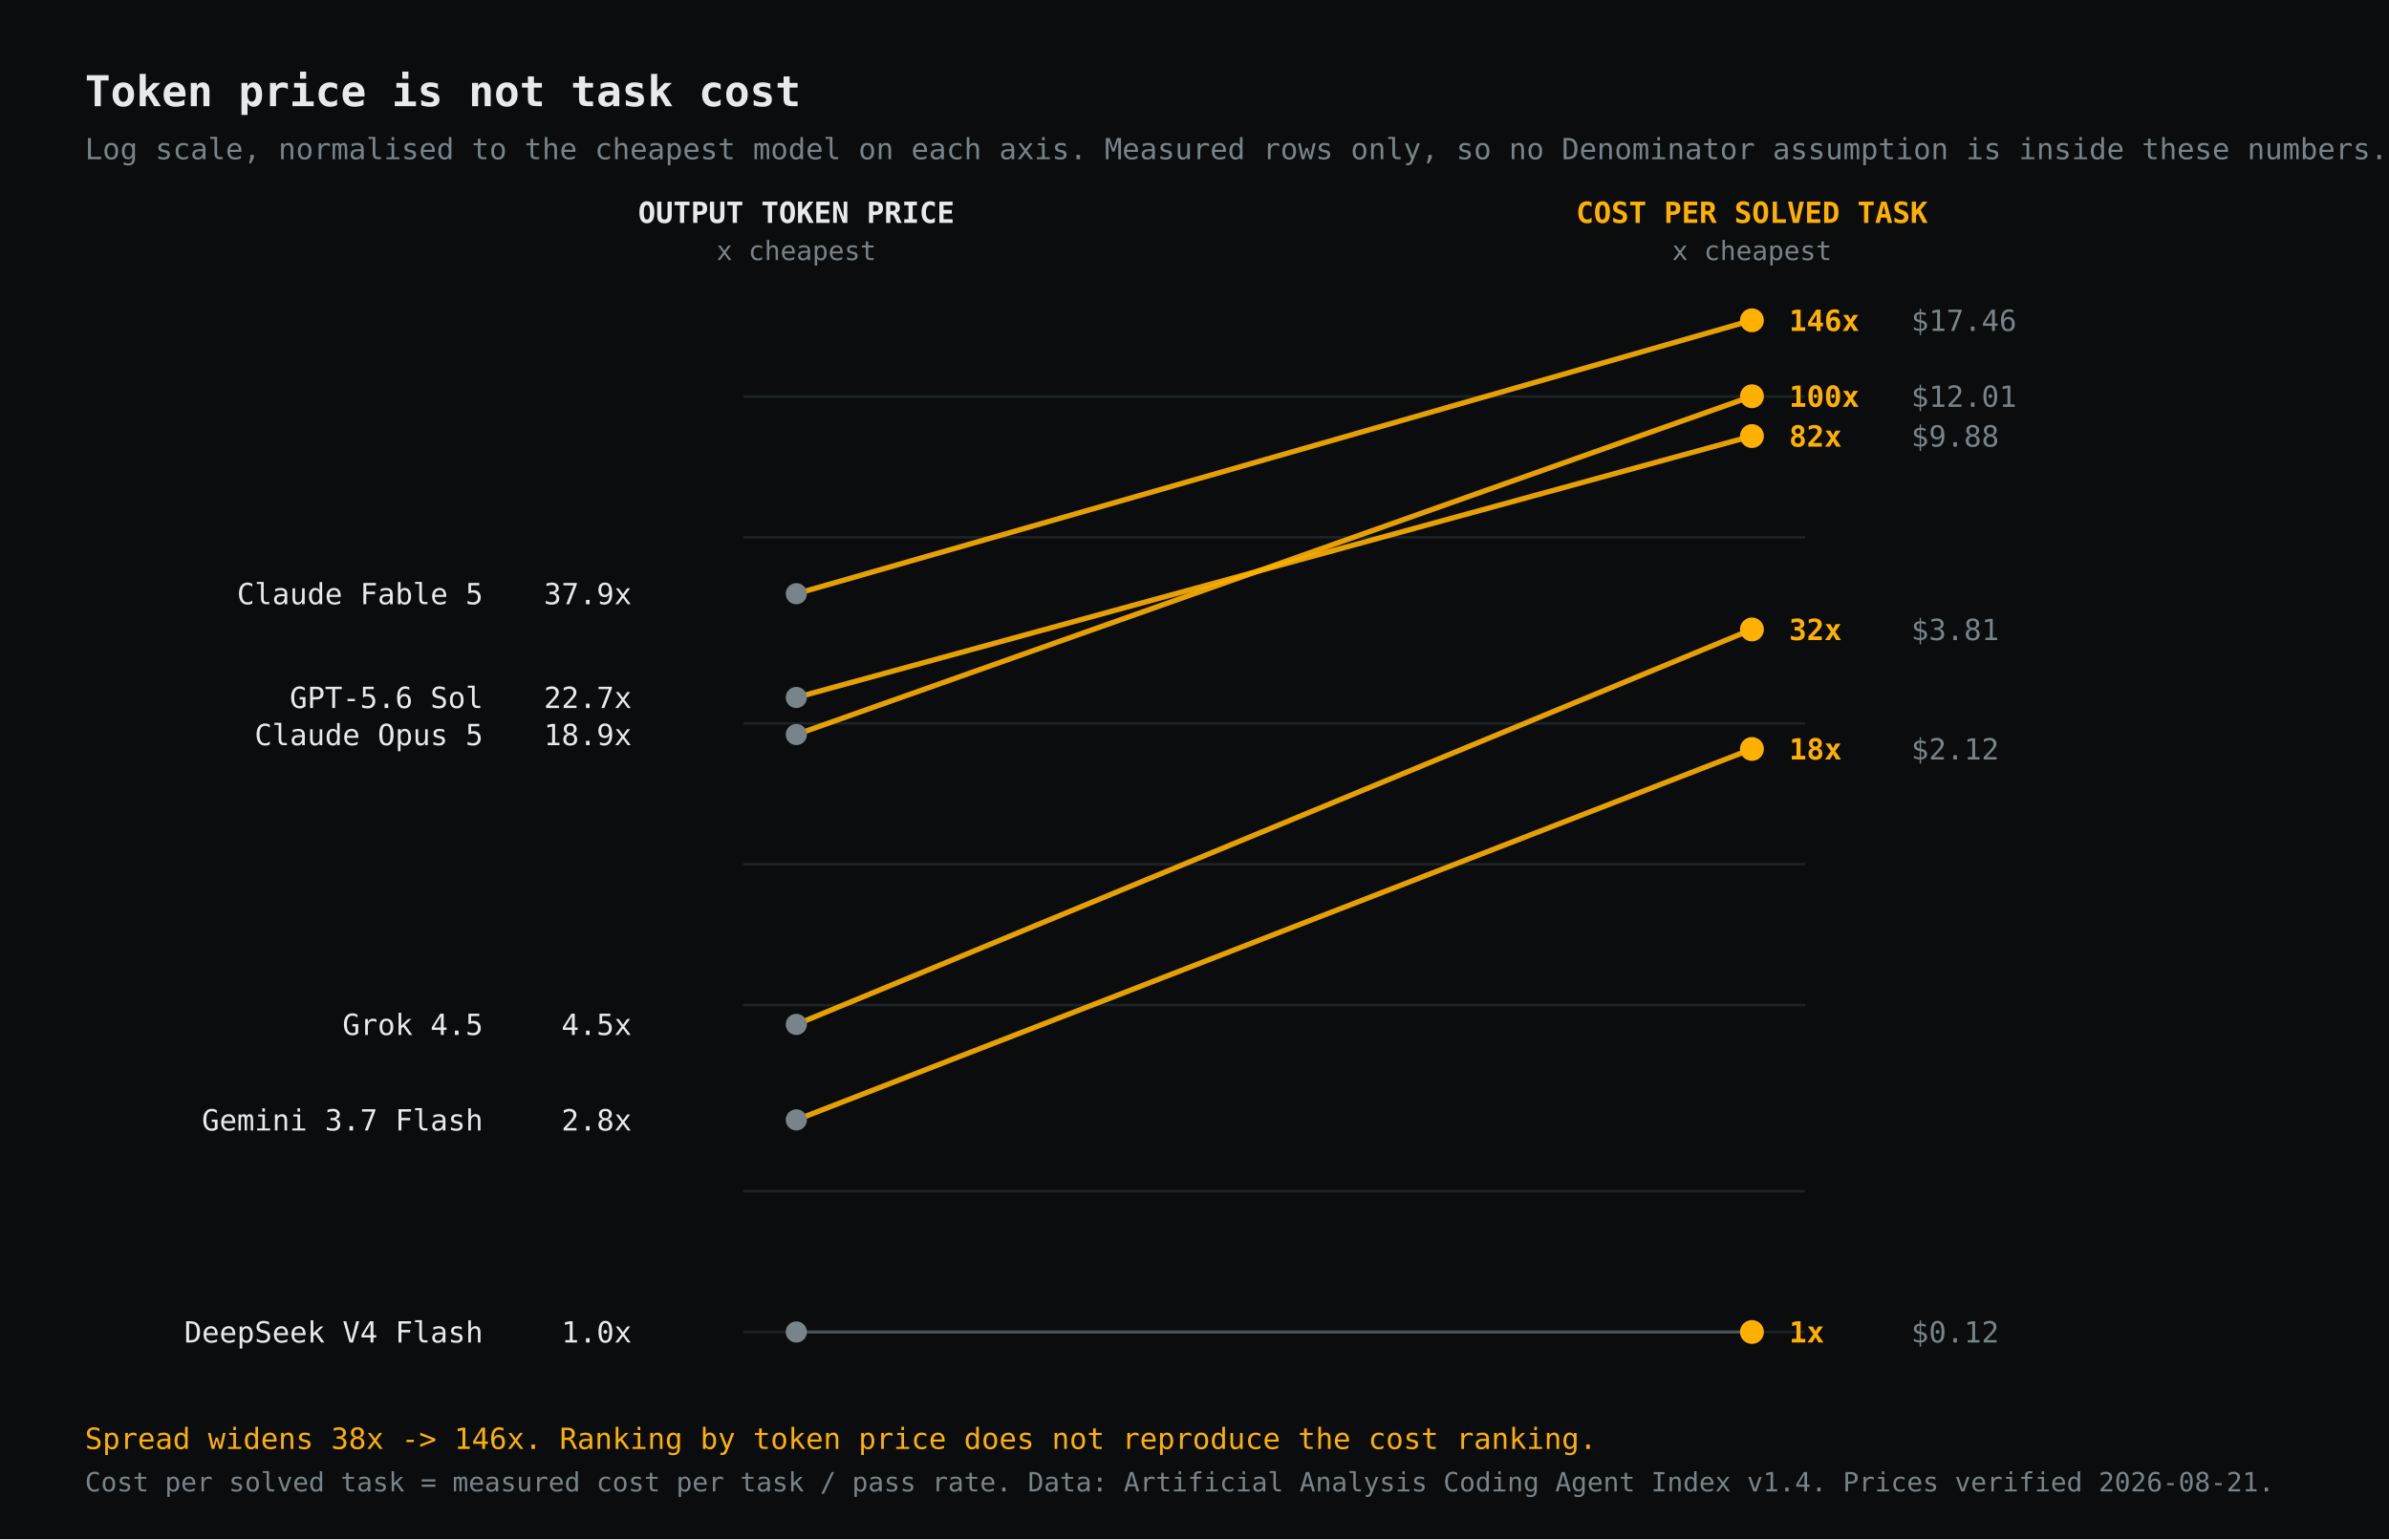
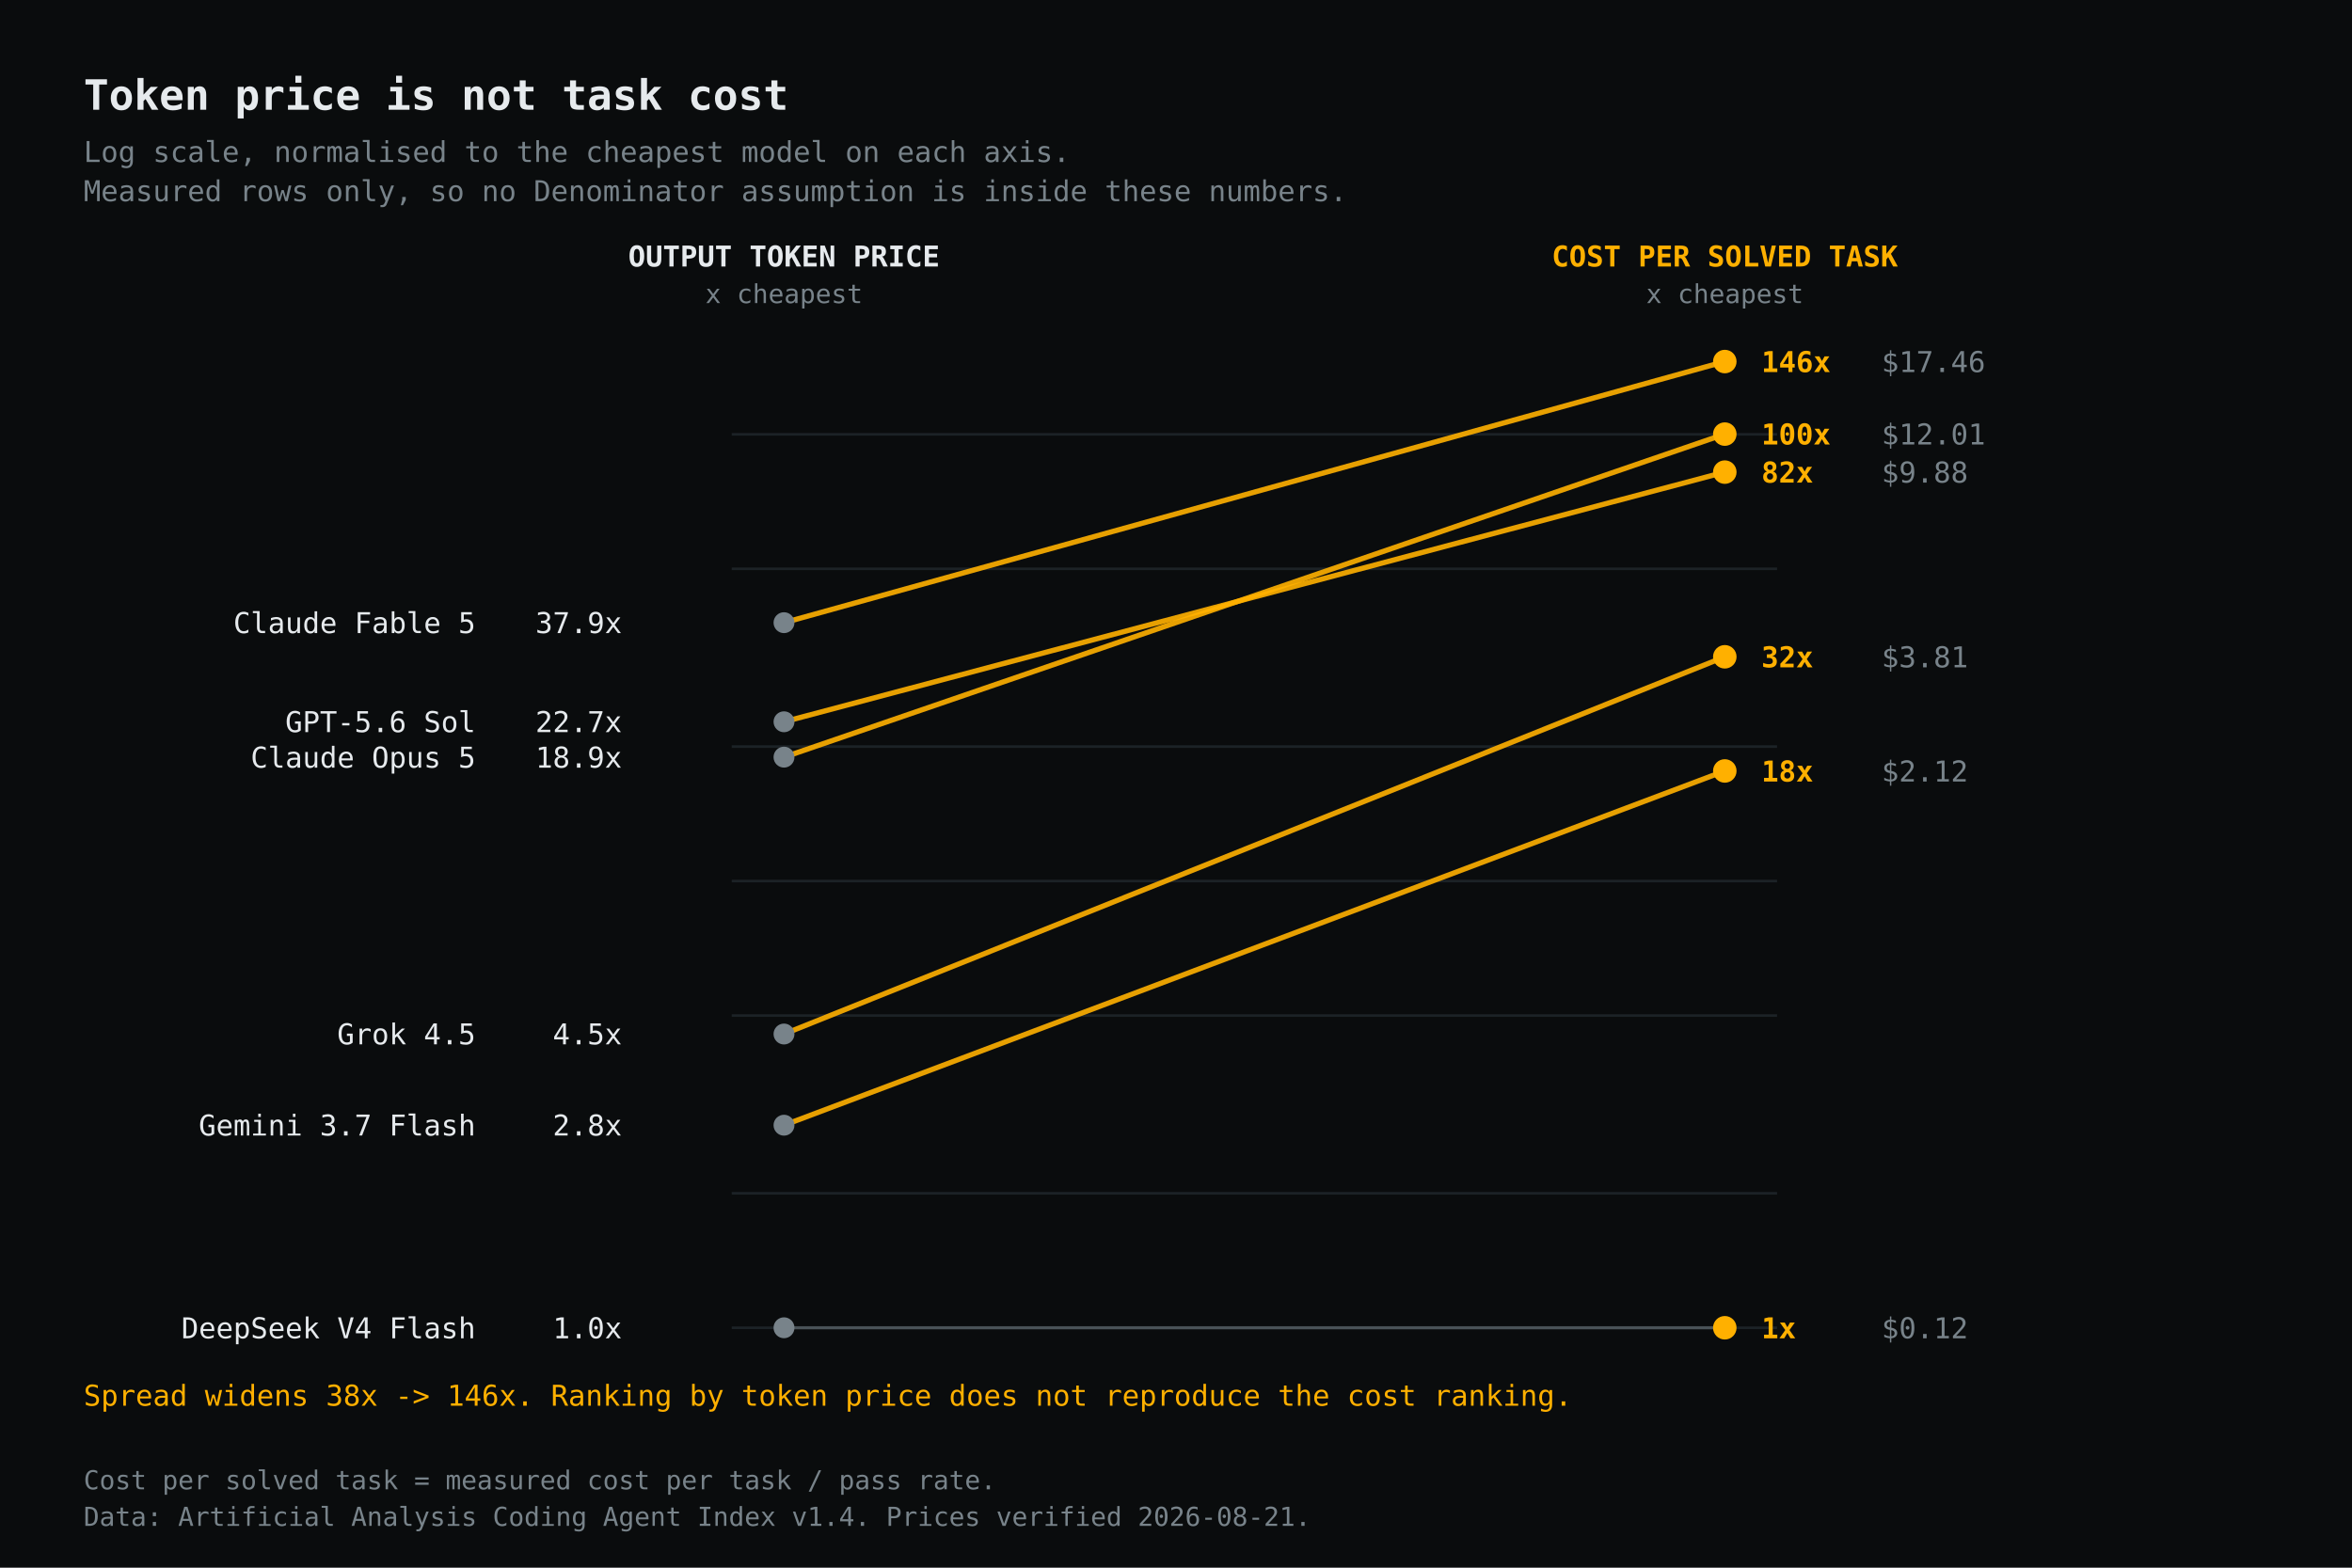
- <svg xmlns="http://www.w3.org/2000/svg" width="900" height="580" viewBox="0 0 900 580" role="img" aria-label="Token price is not task cost">
-   <rect width="900" height="580" fill="#0A0C0D" />
-   <text x="32.0" y="40.0" fill="#E6EAED" font-family="JetBrains Mono, SFMono-Regular, Menlo, Consolas, monospace" font-size="16" font-weight="700" text-anchor="start">Token price is not task cost</text>
-   <text x="32.0" y="60.0" fill="#78838A" font-family="JetBrains Mono, SFMono-Regular, Menlo, Consolas, monospace" font-size="11" font-weight="400" text-anchor="start">Log scale, normalised to the cheapest model on each axis. Measured rows only, so no Denominator assumption is inside these numbers.</text>
-   <line x1="280" y1="501.935" x2="680" y2="501.935" stroke="#1C2226" stroke-width="1" />
-   <line x1="280" y1="448.876" x2="680" y2="448.876" stroke="#1C2226" stroke-width="1" />
-   <line x1="280" y1="378.735" x2="680" y2="378.735" stroke="#1C2226" stroke-width="1" />
-   <line x1="280" y1="325.676" x2="680" y2="325.676" stroke="#1C2226" stroke-width="1" />
-   <line x1="280" y1="272.616" x2="680" y2="272.616" stroke="#1C2226" stroke-width="1" />
-   <line x1="280" y1="202.476" x2="680" y2="202.476" stroke="#1C2226" stroke-width="1" />
-   <line x1="280" y1="149.416" x2="680" y2="149.416" stroke="#1C2226" stroke-width="1" />
-   <text x="300.0" y="84.0" fill="#E6EAED" font-family="JetBrains Mono, SFMono-Regular, Menlo, Consolas, monospace" font-size="11" font-weight="700" text-anchor="middle">OUTPUT TOKEN PRICE</text>
-   <text x="300.0" y="98.0" fill="#78838A" font-family="JetBrains Mono, SFMono-Regular, Menlo, Consolas, monospace" font-size="10" font-weight="400" text-anchor="middle">x cheapest</text>
-   <text x="660.0" y="84.0" fill="#FFB000" font-family="JetBrains Mono, SFMono-Regular, Menlo, Consolas, monospace" font-size="11" font-weight="700" text-anchor="middle">COST PER SOLVED TASK</text>
-   <text x="660.0" y="98.0" fill="#78838A" font-family="JetBrains Mono, SFMono-Regular, Menlo, Consolas, monospace" font-size="10" font-weight="400" text-anchor="middle">x cheapest</text>
-   <line x1="300" y1="501.935" x2="660" y2="501.935" stroke="#78838A" stroke-width="1.2" opacity="0.5" />
-   <circle cx="300" cy="501.935" r="4" fill="#78838A" />
-   <circle cx="660" cy="501.935" r="4.5" fill="#FFB000" />
-   <text x="238.0" y="505.9" fill="#E6EAED" font-family="JetBrains Mono, SFMono-Regular, Menlo, Consolas, monospace" font-size="11" font-weight="400" text-anchor="end">1.0x</text>
-   <text x="182.0" y="505.9" fill="#E6EAED" font-family="JetBrains Mono, SFMono-Regular, Menlo, Consolas, monospace" font-size="11" font-weight="400" text-anchor="end">DeepSeek V4 Flash</text>
-   <text x="674.0" y="505.9" fill="#FFB000" font-family="JetBrains Mono, SFMono-Regular, Menlo, Consolas, monospace" font-size="11" font-weight="700" text-anchor="start">1x</text>
-   <text x="720.0" y="505.9" fill="#78838A" font-family="JetBrains Mono, SFMono-Regular, Menlo, Consolas, monospace" font-size="11" font-weight="400" text-anchor="start">$0.12</text>
-   <line x1="300" y1="422.009" x2="660" y2="282.233" stroke="#FFB000" stroke-width="2" opacity="0.9" />
-   <circle cx="300" cy="422.009" r="4" fill="#78838A" />
-   <circle cx="660" cy="282.233" r="4.5" fill="#FFB000" />
-   <text x="238.0" y="426.0" fill="#E6EAED" font-family="JetBrains Mono, SFMono-Regular, Menlo, Consolas, monospace" font-size="11" font-weight="400" text-anchor="end">2.8x</text>
-   <text x="182.0" y="426.0" fill="#E6EAED" font-family="JetBrains Mono, SFMono-Regular, Menlo, Consolas, monospace" font-size="11" font-weight="400" text-anchor="end">Gemini 3.7 Flash</text>
-   <text x="674.0" y="286.2" fill="#FFB000" font-family="JetBrains Mono, SFMono-Regular, Menlo, Consolas, monospace" font-size="11" font-weight="700" text-anchor="start">18x</text>
-   <text x="720.0" y="286.2" fill="#78838A" font-family="JetBrains Mono, SFMono-Regular, Menlo, Consolas, monospace" font-size="11" font-weight="400" text-anchor="start">$2.12</text>
-   <line x1="300" y1="386.031" x2="660" y2="237.188" stroke="#FFB000" stroke-width="2" opacity="0.9" />
-   <circle cx="300" cy="386.031" r="4" fill="#78838A" />
-   <circle cx="660" cy="237.188" r="4.5" fill="#FFB000" />
-   <text x="238.0" y="390.0" fill="#E6EAED" font-family="JetBrains Mono, SFMono-Regular, Menlo, Consolas, monospace" font-size="11" font-weight="400" text-anchor="end">4.5x</text>
-   <text x="182.0" y="390.0" fill="#E6EAED" font-family="JetBrains Mono, SFMono-Regular, Menlo, Consolas, monospace" font-size="11" font-weight="400" text-anchor="end">Grok 4.5</text>
-   <text x="674.0" y="241.2" fill="#FFB000" font-family="JetBrains Mono, SFMono-Regular, Menlo, Consolas, monospace" font-size="11" font-weight="700" text-anchor="start">32x</text>
-   <text x="720.0" y="241.2" fill="#78838A" font-family="JetBrains Mono, SFMono-Regular, Menlo, Consolas, monospace" font-size="11" font-weight="400" text-anchor="start">$3.81</text>
-   <line x1="300" y1="262.831" x2="660" y2="164.321" stroke="#FFB000" stroke-width="2" opacity="0.9" />
-   <circle cx="300" cy="262.831" r="4" fill="#78838A" />
-   <circle cx="660" cy="164.321" r="4.5" fill="#FFB000" />
-   <text x="238.0" y="266.8" fill="#E6EAED" font-family="JetBrains Mono, SFMono-Regular, Menlo, Consolas, monospace" font-size="11" font-weight="400" text-anchor="end">22.7x</text>
-   <text x="182.0" y="266.8" fill="#E6EAED" font-family="JetBrains Mono, SFMono-Regular, Menlo, Consolas, monospace" font-size="11" font-weight="400" text-anchor="end">GPT-5.6 Sol</text>
-   <text x="674.0" y="168.3" fill="#FFB000" font-family="JetBrains Mono, SFMono-Regular, Menlo, Consolas, monospace" font-size="11" font-weight="700" text-anchor="start">82x</text>
-   <text x="720.0" y="168.3" fill="#78838A" font-family="JetBrains Mono, SFMono-Regular, Menlo, Consolas, monospace" font-size="11" font-weight="400" text-anchor="start">$9.88</text>
-   <line x1="300" y1="276.787" x2="660" y2="149.323" stroke="#FFB000" stroke-width="2" opacity="0.9" />
-   <circle cx="300" cy="276.787" r="4" fill="#78838A" />
-   <circle cx="660" cy="149.323" r="4.5" fill="#FFB000" />
-   <text x="238.0" y="280.8" fill="#E6EAED" font-family="JetBrains Mono, SFMono-Regular, Menlo, Consolas, monospace" font-size="11" font-weight="400" text-anchor="end">18.9x</text>
-   <text x="182.0" y="280.8" fill="#E6EAED" font-family="JetBrains Mono, SFMono-Regular, Menlo, Consolas, monospace" font-size="11" font-weight="400" text-anchor="end">Claude Opus 5</text>
-   <text x="674.0" y="153.3" fill="#FFB000" font-family="JetBrains Mono, SFMono-Regular, Menlo, Consolas, monospace" font-size="11" font-weight="700" text-anchor="start">100x</text>
-   <text x="720.0" y="153.3" fill="#78838A" font-family="JetBrains Mono, SFMono-Regular, Menlo, Consolas, monospace" font-size="11" font-weight="400" text-anchor="start">$12.01</text>
-   <line x1="300" y1="223.728" x2="660" y2="120.699" stroke="#FFB000" stroke-width="2" opacity="0.9" />
-   <circle cx="300" cy="223.728" r="4" fill="#78838A" />
-   <circle cx="660" cy="120.699" r="4.5" fill="#FFB000" />
-   <text x="238.0" y="227.7" fill="#E6EAED" font-family="JetBrains Mono, SFMono-Regular, Menlo, Consolas, monospace" font-size="11" font-weight="400" text-anchor="end">37.9x</text>
-   <text x="182.0" y="227.7" fill="#E6EAED" font-family="JetBrains Mono, SFMono-Regular, Menlo, Consolas, monospace" font-size="11" font-weight="400" text-anchor="end">Claude Fable 5</text>
-   <text x="674.0" y="124.7" fill="#FFB000" font-family="JetBrains Mono, SFMono-Regular, Menlo, Consolas, monospace" font-size="11" font-weight="700" text-anchor="start">146x</text>
-   <text x="720.0" y="124.7" fill="#78838A" font-family="JetBrains Mono, SFMono-Regular, Menlo, Consolas, monospace" font-size="11" font-weight="400" text-anchor="start">$17.46</text>
-   <text x="32.0" y="546.0" fill="#FFB000" font-family="JetBrains Mono, SFMono-Regular, Menlo, Consolas, monospace" font-size="11" font-weight="400" text-anchor="start">Spread widens 38x -&gt; 146x. Ranking by token price does not reproduce the cost ranking.</text>
-   <text x="32.0" y="562.0" fill="#78838A" font-family="JetBrains Mono, SFMono-Regular, Menlo, Consolas, monospace" font-size="10" font-weight="400" text-anchor="start">Cost per solved task = measured cost per task / pass rate. Data: Artificial Analysis Coding Agent Index v1.4. Prices verified 2026-08-21.</text>
+ <svg xmlns="http://www.w3.org/2000/svg" width="900" height="600" viewBox="0 0 900 600" role="img" aria-label="Token price is not task cost">
+   <rect width="900" height="600" fill="#0A0C0D" />
+   <text x="32.0" y="42.0" fill="#E6EAED" font-family="JetBrains Mono, SFMono-Regular, Menlo, Consolas, monospace" font-size="16.0" font-weight="700" text-anchor="start">Token price is not task cost</text>
+   <text x="32.0" y="62.0" fill="#78838A" font-family="JetBrains Mono, SFMono-Regular, Menlo, Consolas, monospace" font-size="11.0" font-weight="400" text-anchor="start">Log scale, normalised to the cheapest model on each axis.</text>
+   <text x="32.0" y="77.0" fill="#78838A" font-family="JetBrains Mono, SFMono-Regular, Menlo, Consolas, monospace" font-size="11.0" font-weight="400" text-anchor="start">Measured rows only, so no Denominator assumption is inside these numbers.</text>
+   <g transform="translate(0,0)">
+     <line x1="280" y1="508.177" x2="680" y2="508.177" stroke="#1C2226" stroke-width="1" />
+     <line x1="280" y1="456.709" x2="680" y2="456.709" stroke="#1C2226" stroke-width="1" />
+     <line x1="280" y1="388.673" x2="680" y2="388.673" stroke="#1C2226" stroke-width="1" />
+     <line x1="280" y1="337.205" x2="680" y2="337.205" stroke="#1C2226" stroke-width="1" />
+     <line x1="280" y1="285.738" x2="680" y2="285.738" stroke="#1C2226" stroke-width="1" />
+     <line x1="280" y1="217.701" x2="680" y2="217.701" stroke="#1C2226" stroke-width="1" />
+     <line x1="280" y1="166.234" x2="680" y2="166.234" stroke="#1C2226" stroke-width="1" />
+     <text x="300.0" y="102.0" fill="#E6EAED" font-family="JetBrains Mono, SFMono-Regular, Menlo, Consolas, monospace" font-size="11.0" font-weight="700" text-anchor="middle">OUTPUT TOKEN PRICE</text>
+     <text x="300.0" y="116.0" fill="#78838A" font-family="JetBrains Mono, SFMono-Regular, Menlo, Consolas, monospace" font-size="10.0" font-weight="400" text-anchor="middle">x cheapest</text>
+     <text x="660.0" y="102.0" fill="#FFB000" font-family="JetBrains Mono, SFMono-Regular, Menlo, Consolas, monospace" font-size="11.0" font-weight="700" text-anchor="middle">COST PER SOLVED TASK</text>
+     <text x="660.0" y="116.0" fill="#78838A" font-family="JetBrains Mono, SFMono-Regular, Menlo, Consolas, monospace" font-size="10.0" font-weight="400" text-anchor="middle">x cheapest</text>
+     <line x1="300" y1="508.177" x2="660" y2="508.177" stroke="#78838A" stroke-width="1.2" opacity="0.5" />
+     <circle cx="300" cy="508.177" r="4" fill="#78838A" />
+     <circle cx="660" cy="508.177" r="4.5" fill="#FFB000" />
+     <text x="238.0" y="512.2" fill="#E6EAED" font-family="JetBrains Mono, SFMono-Regular, Menlo, Consolas, monospace" font-size="11.0" font-weight="400" text-anchor="end">1.0x</text>
+     <text x="182.0" y="512.2" fill="#E6EAED" font-family="JetBrains Mono, SFMono-Regular, Menlo, Consolas, monospace" font-size="11.0" font-weight="400" text-anchor="end">DeepSeek V4 Flash</text>
+     <text x="674.0" y="512.2" fill="#FFB000" font-family="JetBrains Mono, SFMono-Regular, Menlo, Consolas, monospace" font-size="11.0" font-weight="700" text-anchor="start">1x</text>
+     <text x="720.0" y="512.2" fill="#78838A" font-family="JetBrains Mono, SFMono-Regular, Menlo, Consolas, monospace" font-size="11.0" font-weight="400" text-anchor="start">$0.12</text>
+     <line x1="300" y1="430.649" x2="660" y2="295.066" stroke="#FFB000" stroke-width="2" opacity="0.9" />
+     <circle cx="300" cy="430.649" r="4" fill="#78838A" />
+     <circle cx="660" cy="295.066" r="4.5" fill="#FFB000" />
+     <text x="238.0" y="434.6" fill="#E6EAED" font-family="JetBrains Mono, SFMono-Regular, Menlo, Consolas, monospace" font-size="11.0" font-weight="400" text-anchor="end">2.8x</text>
+     <text x="182.0" y="434.6" fill="#E6EAED" font-family="JetBrains Mono, SFMono-Regular, Menlo, Consolas, monospace" font-size="11.0" font-weight="400" text-anchor="end">Gemini 3.7 Flash</text>
+     <text x="674.0" y="299.1" fill="#FFB000" font-family="JetBrains Mono, SFMono-Regular, Menlo, Consolas, monospace" font-size="11.0" font-weight="700" text-anchor="start">18x</text>
+     <text x="720.0" y="299.1" fill="#78838A" font-family="JetBrains Mono, SFMono-Regular, Menlo, Consolas, monospace" font-size="11.0" font-weight="400" text-anchor="start">$2.12</text>
+     <line x1="300" y1="395.75" x2="660" y2="251.373" stroke="#FFB000" stroke-width="2" opacity="0.9" />
+     <circle cx="300" cy="395.75" r="4" fill="#78838A" />
+     <circle cx="660" cy="251.373" r="4.5" fill="#FFB000" />
+     <text x="238.0" y="399.7" fill="#E6EAED" font-family="JetBrains Mono, SFMono-Regular, Menlo, Consolas, monospace" font-size="11.0" font-weight="400" text-anchor="end">4.5x</text>
+     <text x="182.0" y="399.7" fill="#E6EAED" font-family="JetBrains Mono, SFMono-Regular, Menlo, Consolas, monospace" font-size="11.0" font-weight="400" text-anchor="end">Grok 4.5</text>
+     <text x="674.0" y="255.4" fill="#FFB000" font-family="JetBrains Mono, SFMono-Regular, Menlo, Consolas, monospace" font-size="11.0" font-weight="700" text-anchor="start">32x</text>
+     <text x="720.0" y="255.4" fill="#78838A" font-family="JetBrains Mono, SFMono-Regular, Menlo, Consolas, monospace" font-size="11.0" font-weight="400" text-anchor="start">$3.81</text>
+     <line x1="300" y1="276.246" x2="660" y2="180.691" stroke="#FFB000" stroke-width="2" opacity="0.9" />
+     <circle cx="300" cy="276.246" r="4" fill="#78838A" />
+     <circle cx="660" cy="180.691" r="4.5" fill="#FFB000" />
+     <text x="238.0" y="280.2" fill="#E6EAED" font-family="JetBrains Mono, SFMono-Regular, Menlo, Consolas, monospace" font-size="11.0" font-weight="400" text-anchor="end">22.7x</text>
+     <text x="182.0" y="280.2" fill="#E6EAED" font-family="JetBrains Mono, SFMono-Regular, Menlo, Consolas, monospace" font-size="11.0" font-weight="400" text-anchor="end">GPT-5.6 Sol</text>
+     <text x="674.0" y="184.7" fill="#FFB000" font-family="JetBrains Mono, SFMono-Regular, Menlo, Consolas, monospace" font-size="11.0" font-weight="700" text-anchor="start">82x</text>
+     <text x="720.0" y="184.7" fill="#78838A" font-family="JetBrains Mono, SFMono-Regular, Menlo, Consolas, monospace" font-size="11.0" font-weight="400" text-anchor="start">$9.88</text>
+     <line x1="300" y1="289.784" x2="660" y2="166.143" stroke="#FFB000" stroke-width="2" opacity="0.9" />
+     <circle cx="300" cy="289.784" r="4" fill="#78838A" />
+     <circle cx="660" cy="166.143" r="4.5" fill="#FFB000" />
+     <text x="238.0" y="293.8" fill="#E6EAED" font-family="JetBrains Mono, SFMono-Regular, Menlo, Consolas, monospace" font-size="11.0" font-weight="400" text-anchor="end">18.9x</text>
+     <text x="182.0" y="293.8" fill="#E6EAED" font-family="JetBrains Mono, SFMono-Regular, Menlo, Consolas, monospace" font-size="11.0" font-weight="400" text-anchor="end">Claude Opus 5</text>
+     <text x="674.0" y="170.1" fill="#FFB000" font-family="JetBrains Mono, SFMono-Regular, Menlo, Consolas, monospace" font-size="11.0" font-weight="700" text-anchor="start">100x</text>
+     <text x="720.0" y="170.1" fill="#78838A" font-family="JetBrains Mono, SFMono-Regular, Menlo, Consolas, monospace" font-size="11.0" font-weight="400" text-anchor="start">$12.01</text>
+     <line x1="300" y1="238.316" x2="660" y2="138.378" stroke="#FFB000" stroke-width="2" opacity="0.9" />
+     <circle cx="300" cy="238.316" r="4" fill="#78838A" />
+     <circle cx="660" cy="138.378" r="4.5" fill="#FFB000" />
+     <text x="238.0" y="242.3" fill="#E6EAED" font-family="JetBrains Mono, SFMono-Regular, Menlo, Consolas, monospace" font-size="11.0" font-weight="400" text-anchor="end">37.9x</text>
+     <text x="182.0" y="242.3" fill="#E6EAED" font-family="JetBrains Mono, SFMono-Regular, Menlo, Consolas, monospace" font-size="11.0" font-weight="400" text-anchor="end">Claude Fable 5</text>
+     <text x="674.0" y="142.4" fill="#FFB000" font-family="JetBrains Mono, SFMono-Regular, Menlo, Consolas, monospace" font-size="11.0" font-weight="700" text-anchor="start">146x</text>
+     <text x="720.0" y="142.4" fill="#78838A" font-family="JetBrains Mono, SFMono-Regular, Menlo, Consolas, monospace" font-size="11.0" font-weight="400" text-anchor="start">$17.46</text>
+     <text x="32.0" y="538.0" fill="#FFB000" font-family="JetBrains Mono, SFMono-Regular, Menlo, Consolas, monospace" font-size="11.0" font-weight="400" text-anchor="start">Spread widens 38x -&gt; 146x. Ranking by token price does not reproduce the cost ranking.</text>
+   </g>
+   <text x="32.0" y="570.0" fill="#78838A" font-family="JetBrains Mono, SFMono-Regular, Menlo, Consolas, monospace" font-size="10.0" font-weight="400" text-anchor="start">Cost per solved task = measured cost per task / pass rate.</text>
+   <text x="32.0" y="584.0" fill="#78838A" font-family="JetBrains Mono, SFMono-Regular, Menlo, Consolas, monospace" font-size="10.0" font-weight="400" text-anchor="start">Data: Artificial Analysis Coding Agent Index v1.4. Prices verified 2026-08-21.</text>
</svg>
